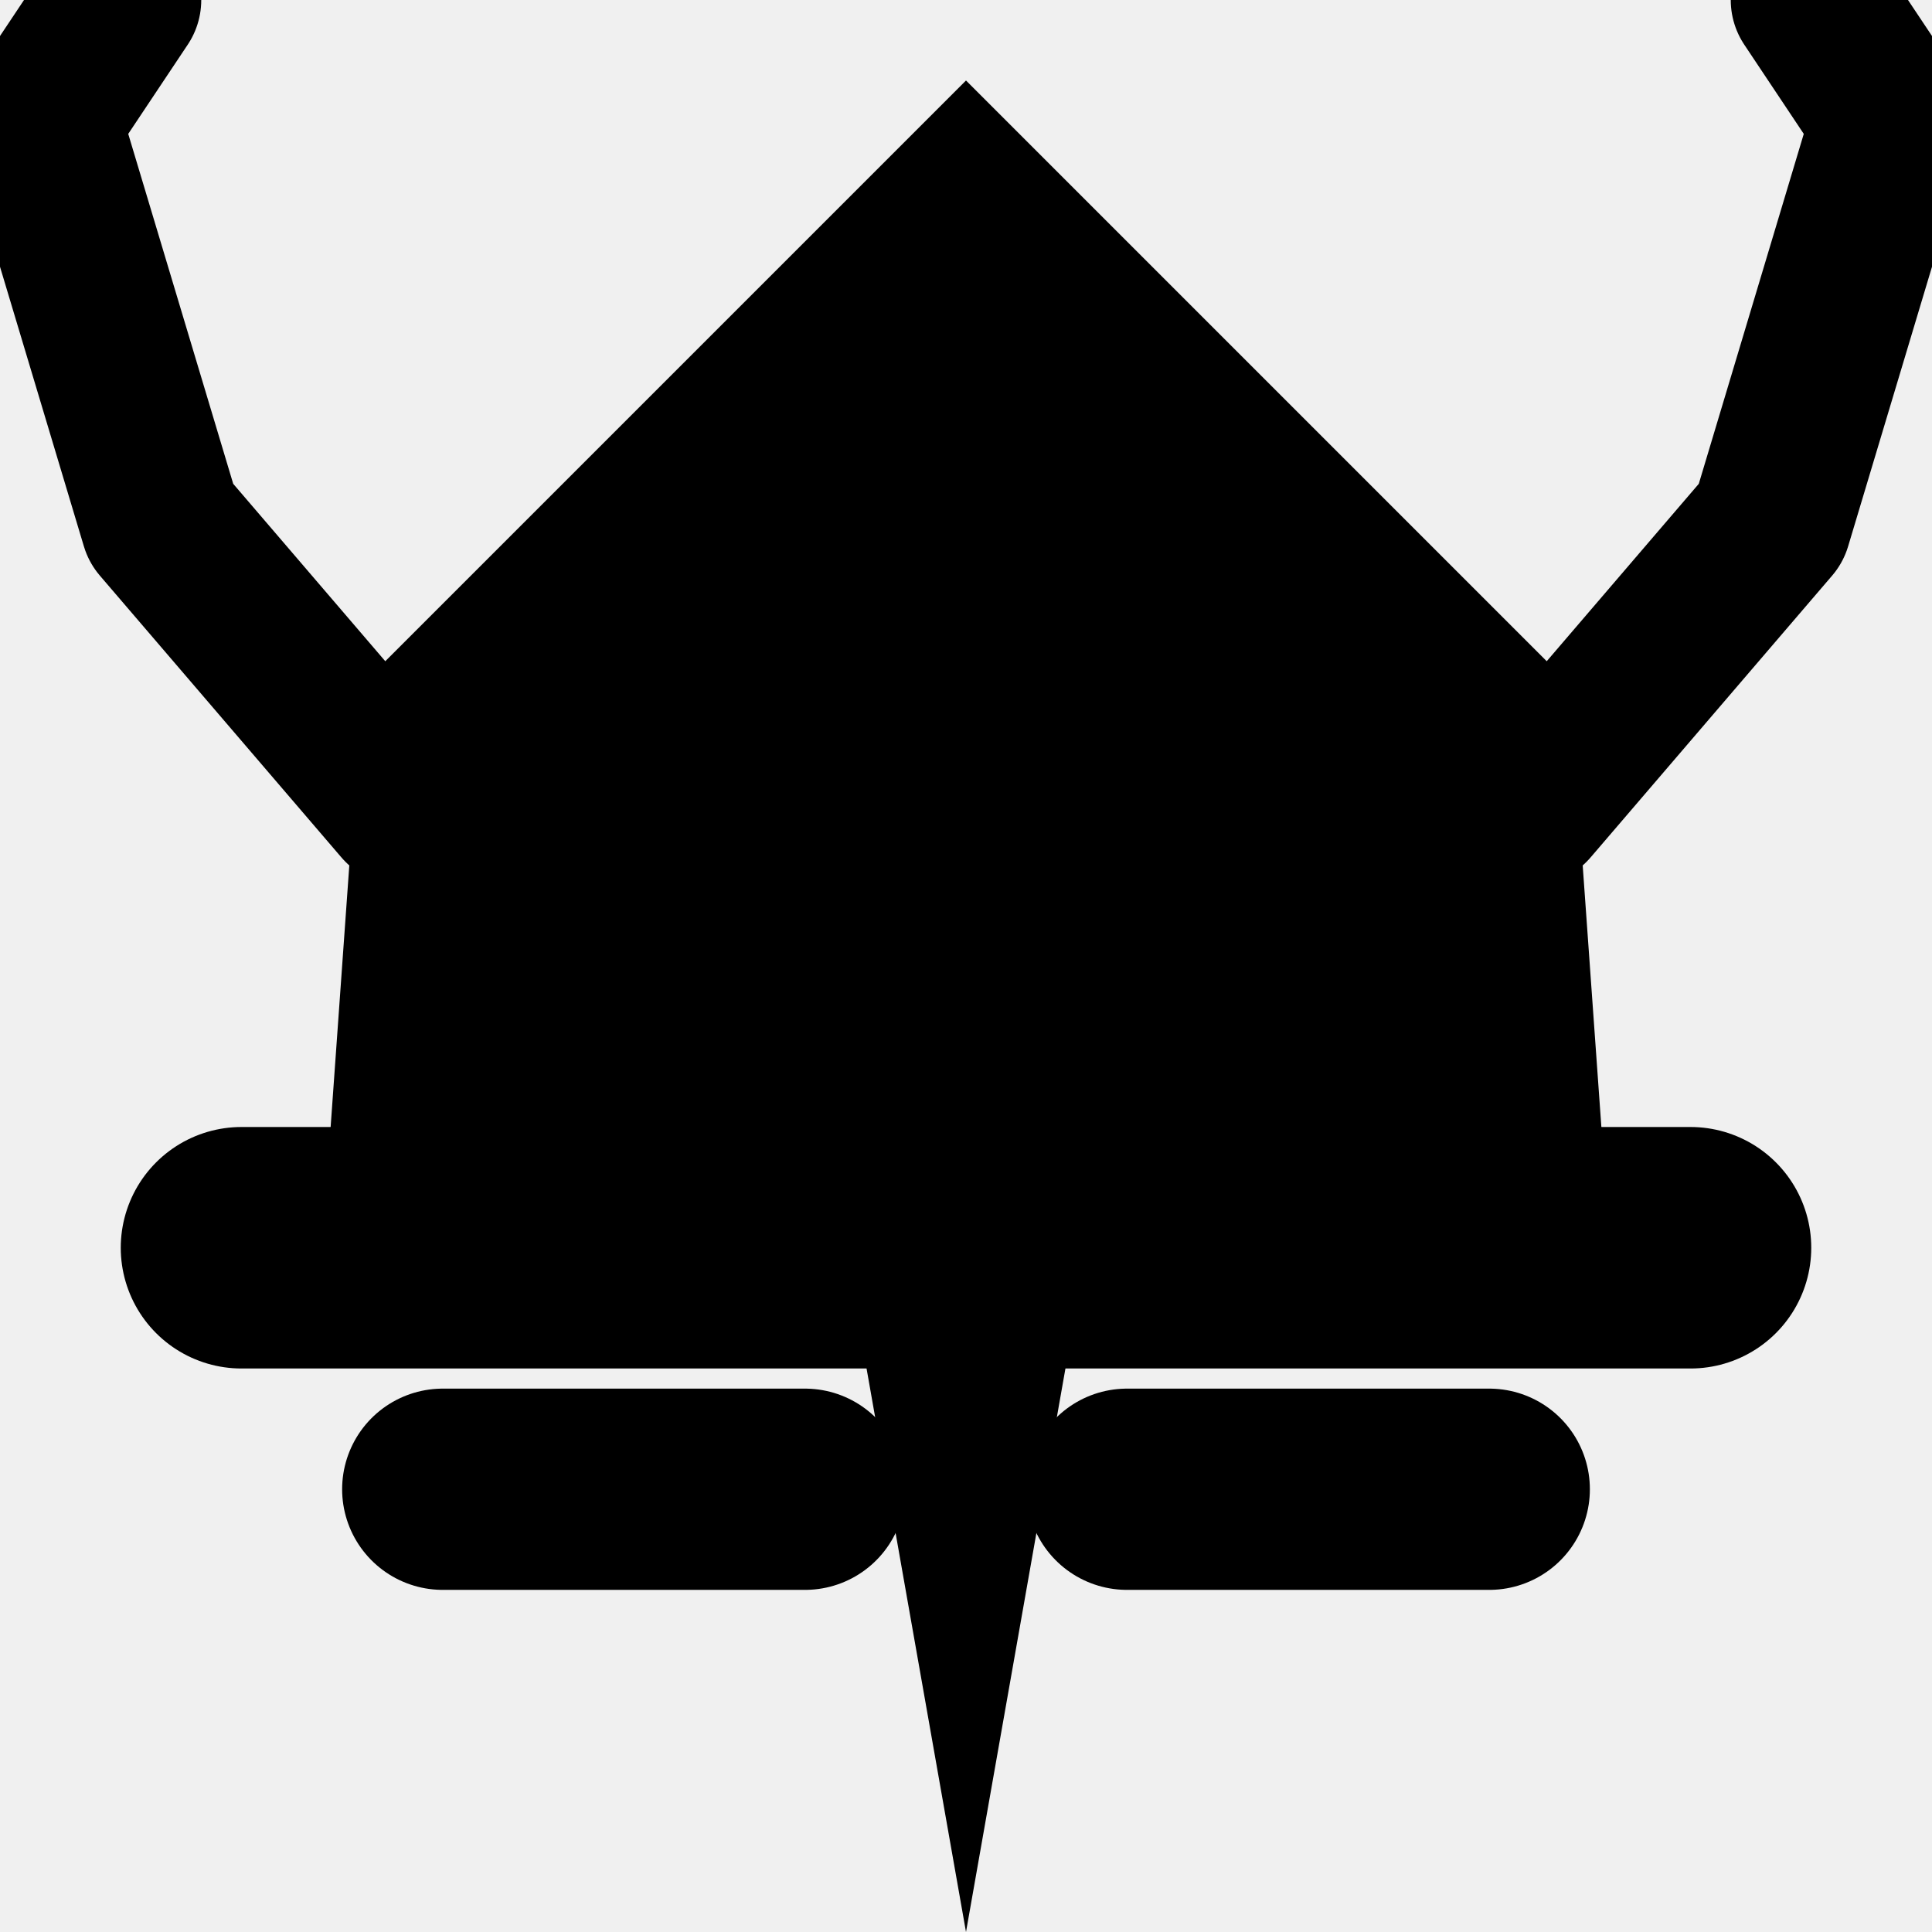
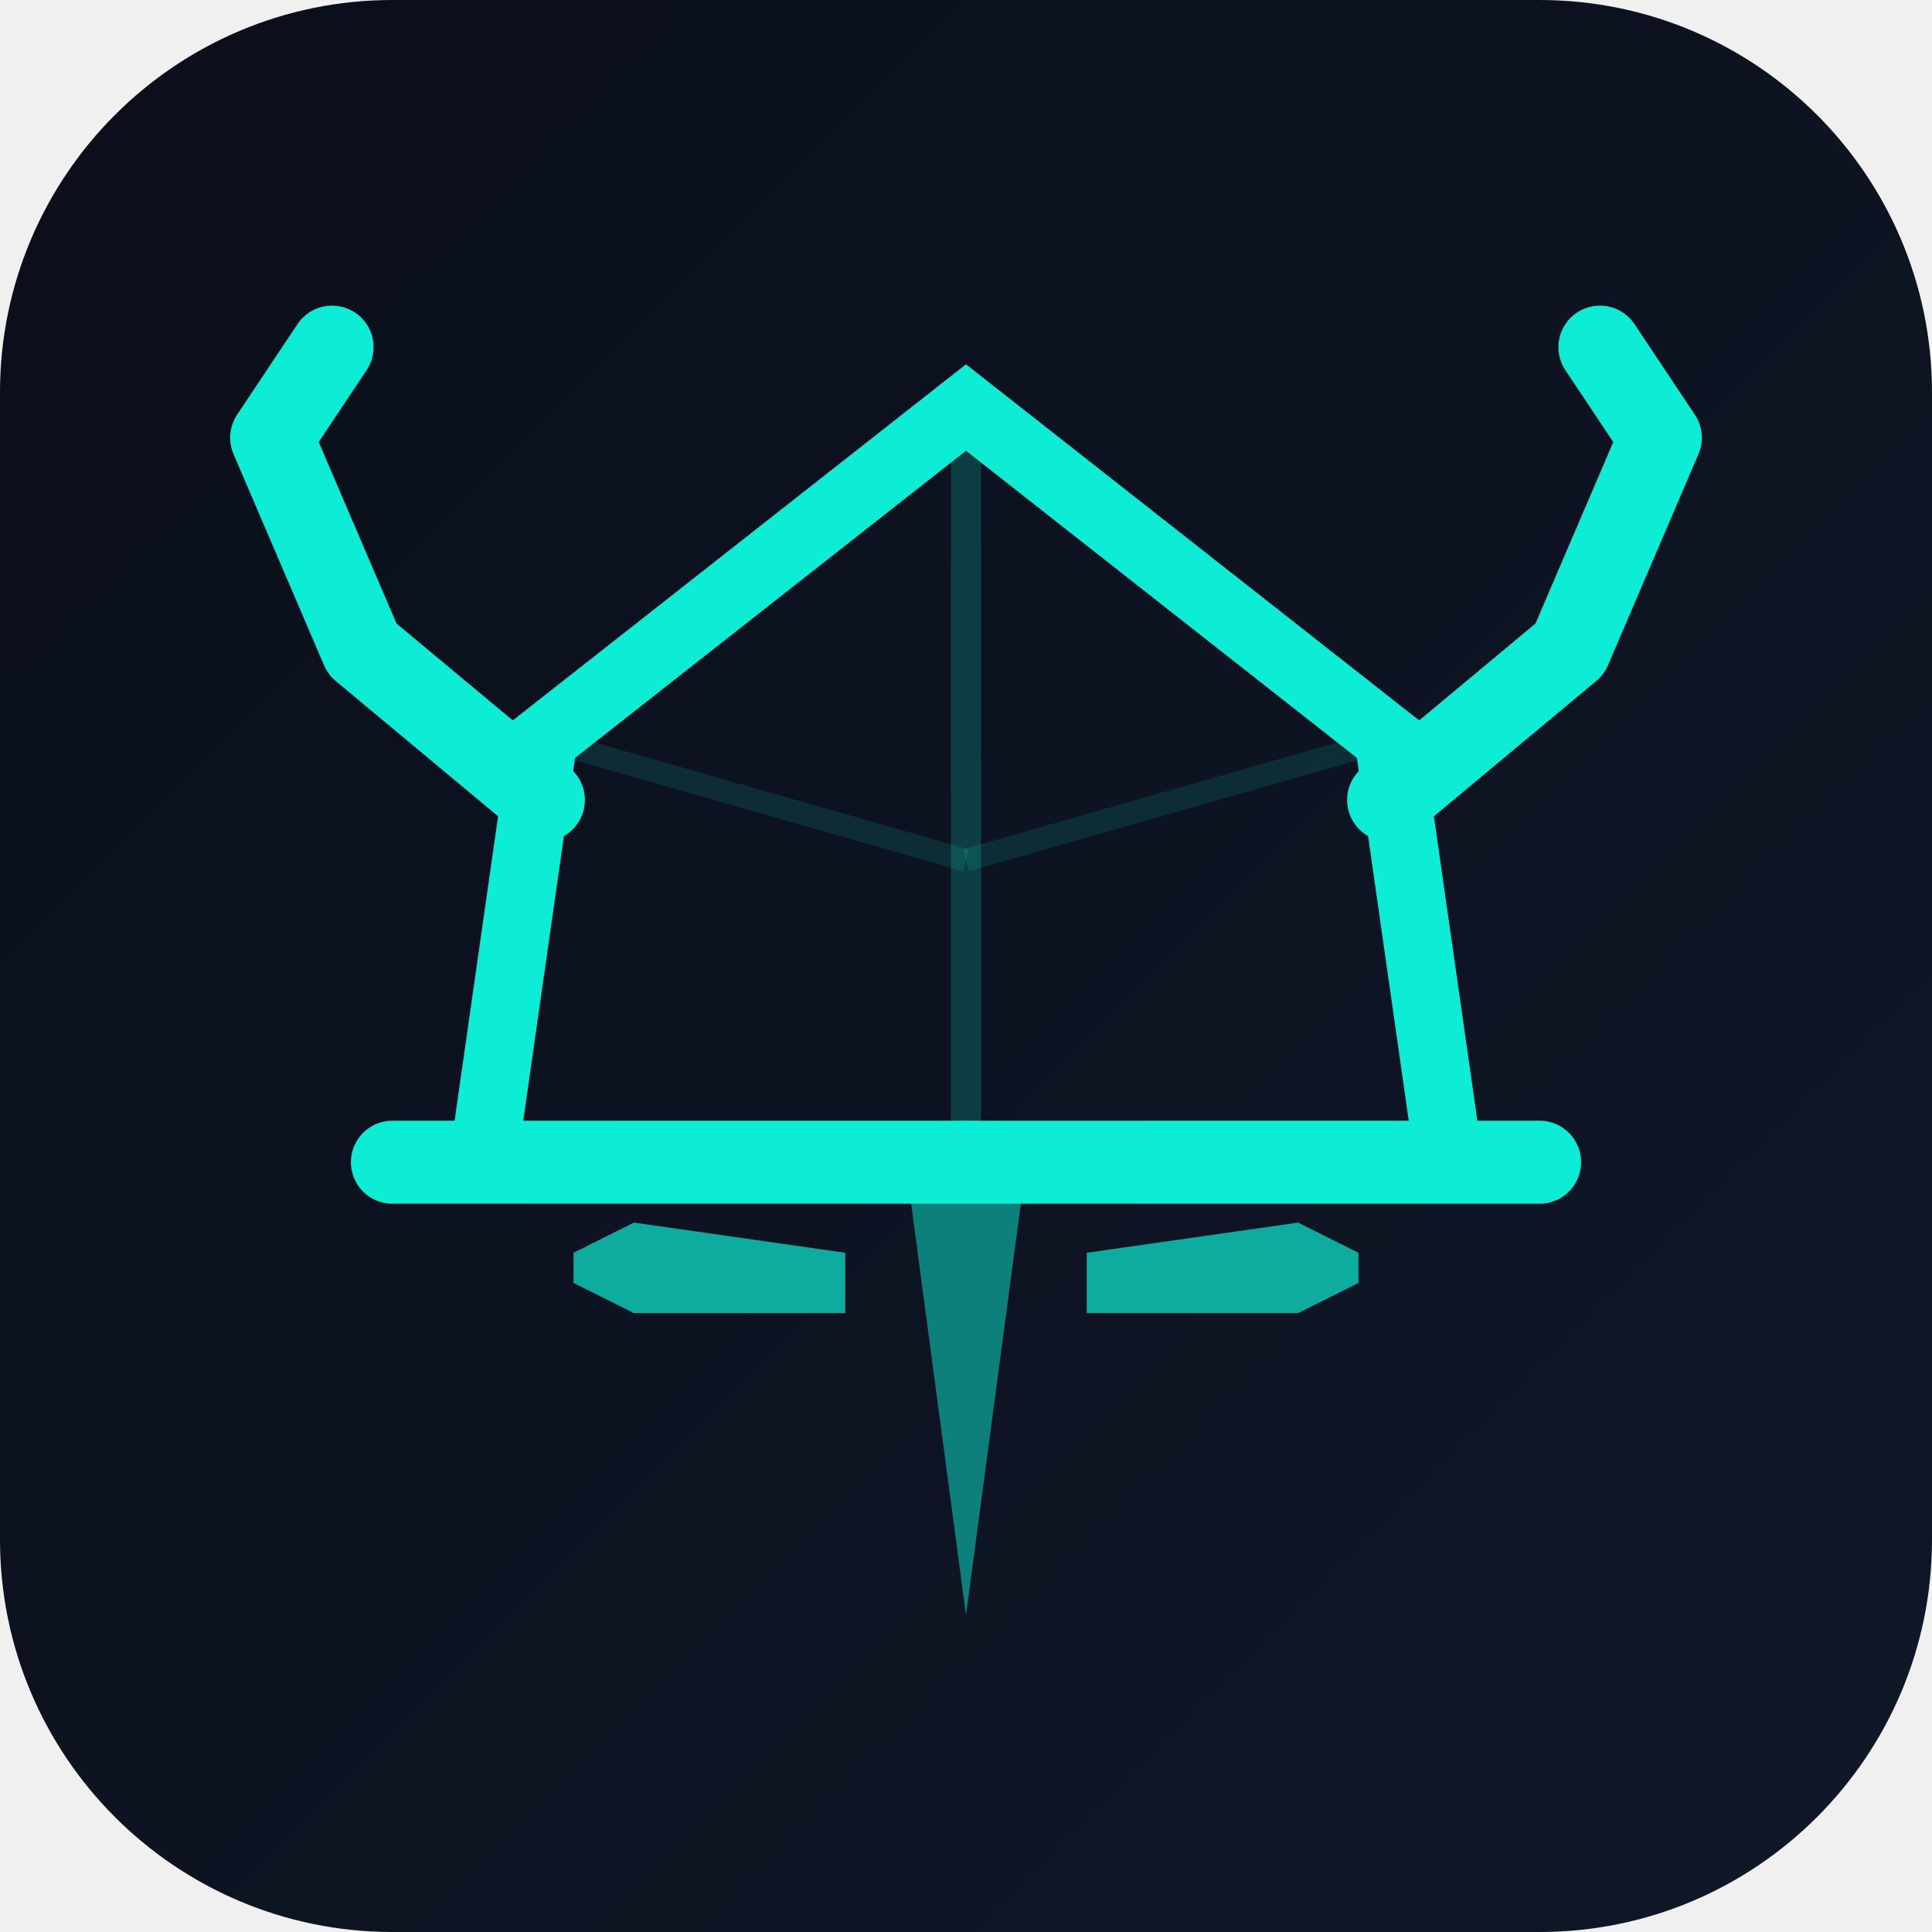
- <svg xmlns="http://www.w3.org/2000/svg" viewBox="0 0 24 24" width="24" height="24" fill="none" stroke-width="1.5" stroke-linecap="round" stroke-linejoin="round">
-   <polyline points="5,10 2,6.5 0.5,1.5 1.5,0" stroke-width="2" />
-   <polyline points="19,10 22,6.5 23.5,1.5 22.5,0" stroke-width="2" />
-   <polygon points="12,1 4.5,8.5 4,15.5 20,15.5 19.5,8.5" stroke="none" />
-   <line x1="3" y1="15.5" x2="21" y2="15.5" stroke-width="3" />
-   <polygon points="10.5,15.5 12,24 13.5,15.5" stroke="none" />
-   <line x1="5.5" y1="18.5" x2="10" y2="18.5" stroke-width="2.5" />
-   <line x1="14" y1="18.5" x2="18.5" y2="18.5" stroke-width="2.5" />
-   <style>polyline,line{stroke:#000}polygon{fill:#000}@media(prefers-color-scheme:dark){polyline,line{stroke:#fff}polygon{fill:#fff}}</style>
+ <svg xmlns="http://www.w3.org/2000/svg" viewBox="0 0 128 128" width="128" height="128" fill="none">
+   <defs>
+     <linearGradient id="bg" x1="0%" y1="0%" x2="100%" y2="100%">
+       <stop offset="0%" stop-color="#0A0E1A" />
+       <stop offset="100%" stop-color="#101828" />
+     </linearGradient>
+   </defs>
+   <rect width="128" height="128" rx="26" fill="url(#bg)" />
+   <g transform="translate(0,9)">
+     <polygon points="64,18 36,40 32,68 96,68 92,40" stroke="#0DECD4" stroke-width="4.5" fill="none" />
+     <line x1="64" y1="18" x2="64" y2="68" stroke="#0DECD4" stroke-width="2" opacity="0.2" />
+     <line x1="64" y1="18" x2="36" y2="40" stroke="#0DECD4" stroke-width="2" opacity="0.15" />
+     <line x1="64" y1="18" x2="92" y2="40" stroke="#0DECD4" stroke-width="2" opacity="0.15" />
+     <line x1="36" y1="40" x2="64" y2="48" stroke="#0DECD4" stroke-width="1.5" opacity="0.12" />
+     <line x1="92" y1="40" x2="64" y2="48" stroke="#0DECD4" stroke-width="1.5" opacity="0.12" />
+     <line x1="26" y1="68" x2="102" y2="68" stroke="#0DECD4" stroke-width="5.5" stroke-linecap="round" />
+     <polygon points="60,68 64,98 68,68" fill="#0DECD4" opacity="0.5" />
+     <polygon points="38,74 42,72 56,74 56,78 42,78 38,76" fill="#0DECD4" opacity="0.7" />
+     <polygon points="90,74 86,72 72,74 72,78 86,78 90,76" fill="#0DECD4" opacity="0.7" />
+     <polyline points="36,44 24,34 18,20 22,14" stroke="#0DECD4" stroke-width="5.5" stroke-linecap="round" stroke-linejoin="round" fill="none" />
+     <polyline points="92,44 104,34 110,20 106,14" stroke="#0DECD4" stroke-width="5.5" stroke-linecap="round" stroke-linejoin="round" fill="none" />
+   </g>
</svg>
